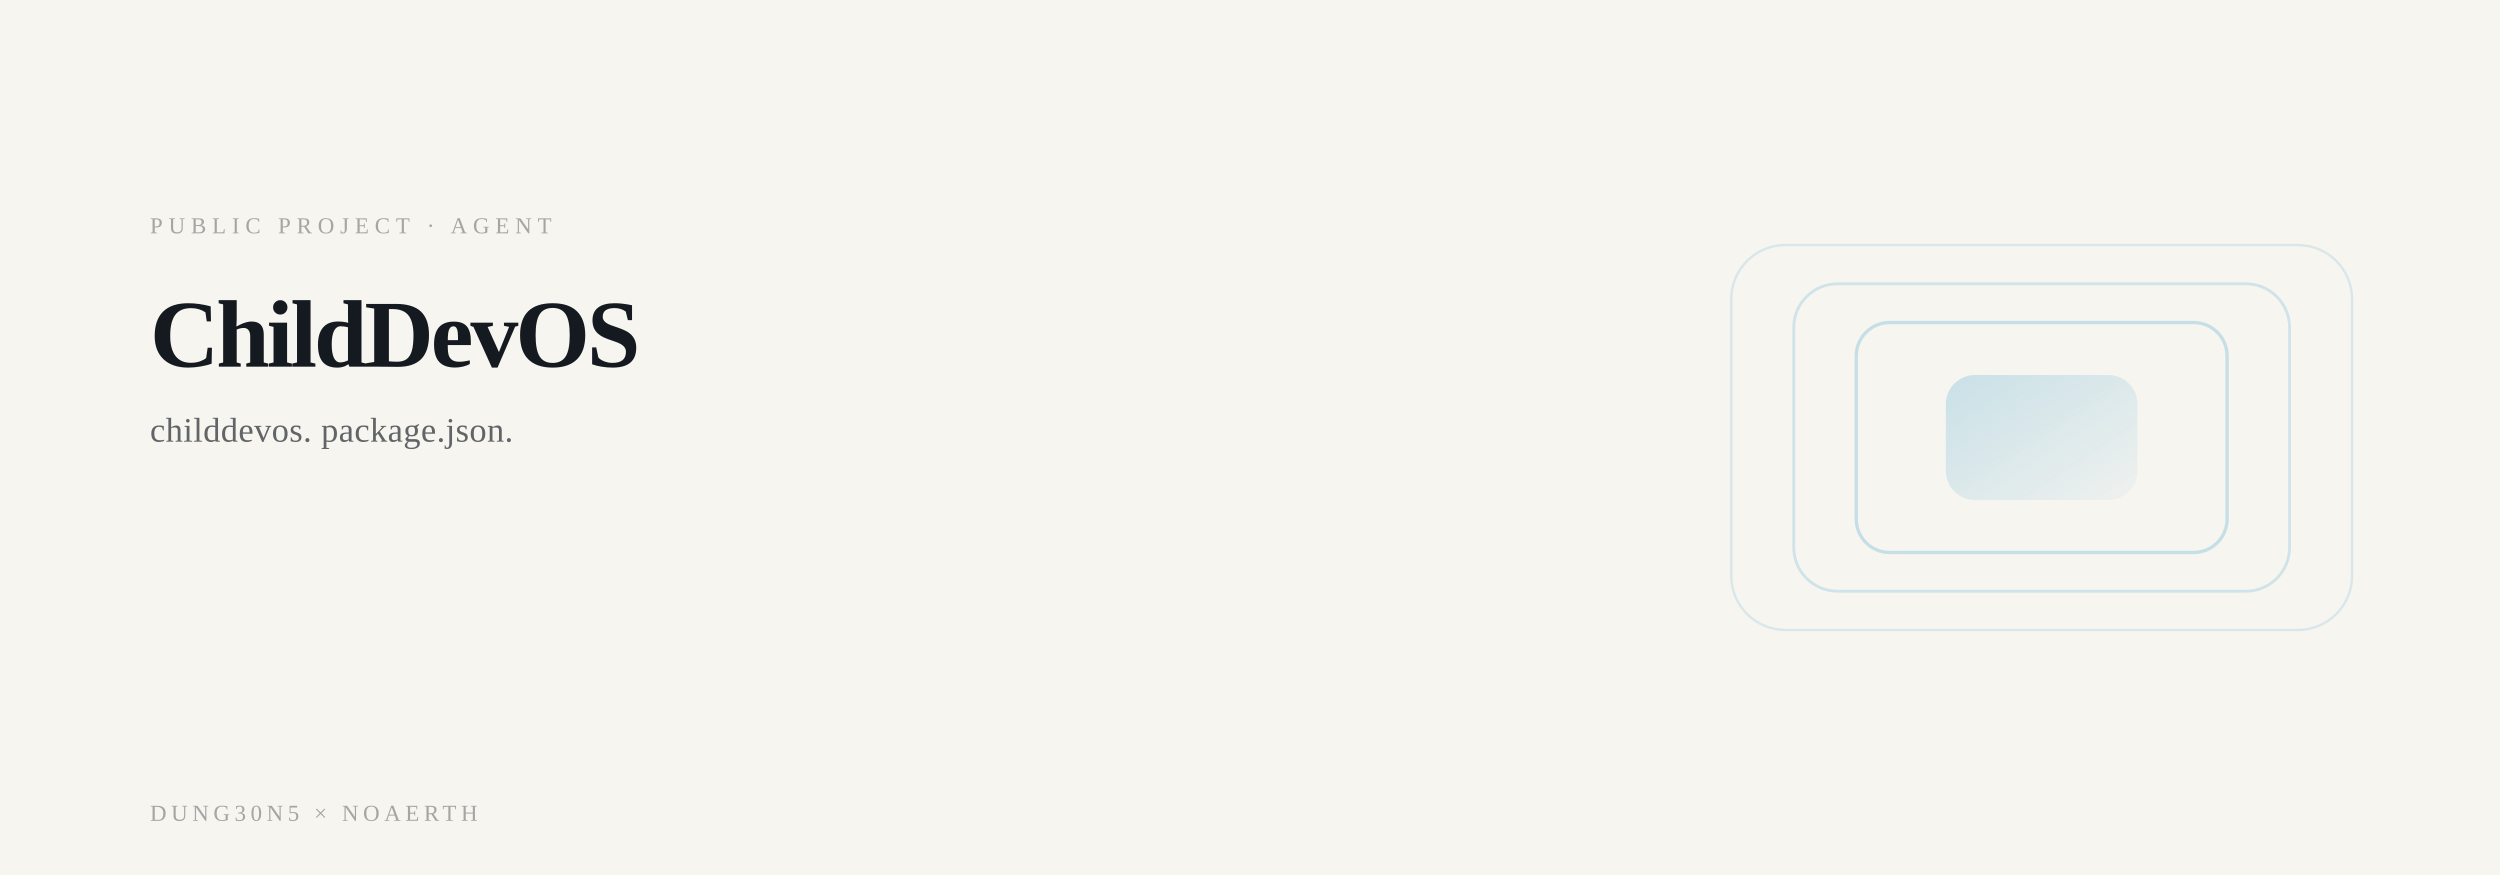
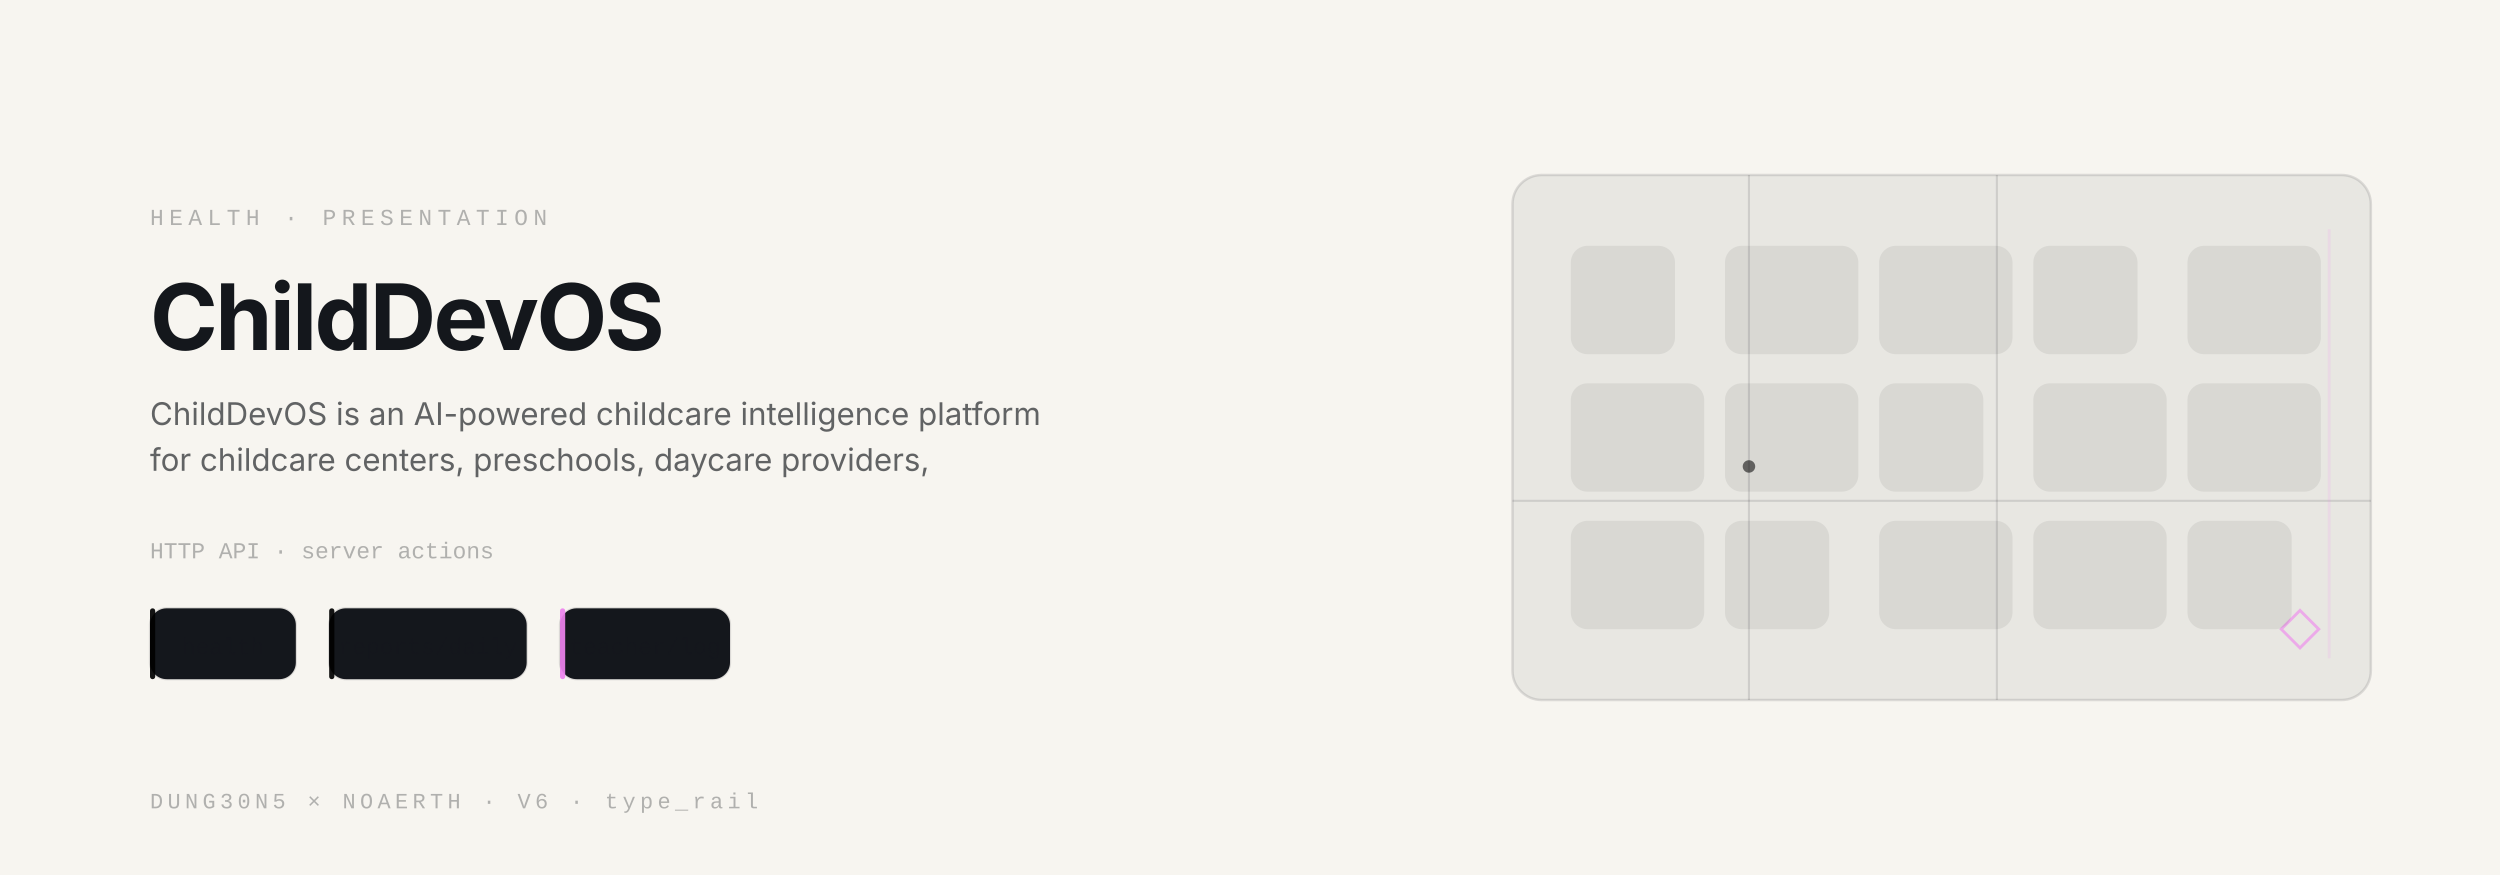
- <svg xmlns="http://www.w3.org/2000/svg" viewBox="0 0 1200 420" width="1200" height="420" role="img" aria-label="ChildDevOS: a state ring with tool nodes attached. Motion depicts an objective becomes context, tools read and write state, the loop closes.">
-   <defs>
-     <linearGradient id="hero-childdevos-light-a" x1="0" y1="0" x2="1" y2="1">
-       <stop offset="0" stop-color="#6fb7d6" stop-opacity="0.85" />
-       <stop offset="1" stop-color="#6fb7d6" stop-opacity="0.15" />
-     </linearGradient>
-   </defs>
+ <svg xmlns="http://www.w3.org/2000/svg" viewBox="0 0 1200 420" width="1200" height="420" role="img" aria-label="ChildDevOS: a composed grid assembles and a sweep resolves it">
  <rect width="1200" height="420" fill="#f7f5f0" />
-   <rect x="891" y="154.82" width="178" height="110.36" rx="16" fill="none" stroke="#6fb7d6" stroke-width="1.60" opacity="0.36" />
-   <rect x="861" y="136.22" width="238" height="147.56" rx="21" fill="none" stroke="#6fb7d6" stroke-width="1.38" opacity="0.29" />
-   <rect x="831" y="117.62" width="298" height="184.76" rx="26" fill="none" stroke="#6fb7d6" stroke-width="1.16" opacity="0.23" />
-   <rect x="934" y="180" width="92" height="60" rx="14" fill="url(#hero-childdevos-light-a)" opacity="0.40" />
-   <text x="72" y="112" fill="#141a205c" font-size="11" letter-spacing="2.8">PUBLIC PROJECT · AGENT</text>
-   <text x="72" y="176" fill="#141a20" font-size="46" font-weight="660" letter-spacing="-1.4">ChildDevOS</text>
-   <text x="72" y="212" fill="#141a20a8" font-size="16.5" letter-spacing="0.2">childdevos. package.json.</text>
-   <rect x="72" y="266" width="106" height="40" rx="9" fill="#141a20" fill-opacity="0.05" stroke="#f4efe424" stroke-width="1.1" opacity="0">
-     <animate attributeName="opacity" from="0" to="1" dur="0.5s" begin="0.50s" fill="freeze" />
-   </rect>
-   <rect x="72" y="266" width="2.5" height="40" rx="1.2" fill="#6fb7d6" opacity="0">
-     <animate attributeName="opacity" from="0" to="0.9" dur="0.5s" begin="0.50s" fill="freeze" />
-   </rect>
-   <text x="125" y="291" fill="#141a20" font-size="11.5" text-anchor="middle" font-family="ui-monospace,SFMono-Regular,Menlo,monospace" opacity="0">objective<animate attributeName="opacity" from="0" to="1" dur="0.5s" begin="0.65s" fill="freeze" />
-   </text>
-   <rect x="194" y="266" width="106" height="40" rx="9" fill="#141a20" fill-opacity="0.05" stroke="#f4efe424" stroke-width="1.1" opacity="0">
-     <animate attributeName="opacity" from="0" to="1" dur="0.5s" begin="1.00s" fill="freeze" />
-   </rect>
-   <rect x="194" y="266" width="2.5" height="40" rx="1.2" fill="#6fb7d6" opacity="0">
-     <animate attributeName="opacity" from="0" to="0.9" dur="0.5s" begin="1.00s" fill="freeze" />
-   </rect>
-   <text x="247" y="291" fill="#141a20" font-size="11.5" text-anchor="middle" font-family="ui-monospace,SFMono-Regular,Menlo,monospace" opacity="0">load context<animate attributeName="opacity" from="0" to="1" dur="0.5s" begin="1.15s" fill="freeze" />
-   </text>
-   <rect x="316" y="266" width="106" height="40" rx="9" fill="#141a20" fill-opacity="0.05" stroke="#f4efe424" stroke-width="1.1" opacity="0">
-     <animate attributeName="opacity" from="0" to="1" dur="0.5s" begin="1.50s" fill="freeze" />
-   </rect>
-   <rect x="316" y="266" width="2.5" height="40" rx="1.2" fill="#6fb7d6" opacity="0">
-     <animate attributeName="opacity" from="0" to="0.9" dur="0.5s" begin="1.50s" fill="freeze" />
-   </rect>
-   <text x="369" y="291" fill="#141a20" font-size="11.5" text-anchor="middle" font-family="ui-monospace,SFMono-Regular,Menlo,monospace" opacity="0">call tools<animate attributeName="opacity" from="0" to="1" dur="0.5s" begin="1.65s" fill="freeze" />
-   </text>
-   <rect x="438" y="266" width="106" height="40" rx="9" fill="#141a20" fill-opacity="0.05" stroke="#f4efe424" stroke-width="1.1" opacity="0">
-     <animate attributeName="opacity" from="0" to="1" dur="0.5s" begin="2.00s" fill="freeze" />
-   </rect>
-   <rect x="438" y="266" width="2.5" height="40" rx="1.2" fill="#e7c27a" opacity="0">
-     <animate attributeName="opacity" from="0" to="0.9" dur="0.5s" begin="2.00s" fill="freeze" />
-   </rect>
-   <text x="491" y="291" fill="#141a20" font-size="11.5" text-anchor="middle" font-family="ui-monospace,SFMono-Regular,Menlo,monospace" opacity="0">verify<animate attributeName="opacity" from="0" to="1" dur="0.5s" begin="2.15s" fill="freeze" />
-   </text>
-   <text x="72" y="394" fill="#141a205c" font-size="11" letter-spacing="2.2">DUNG30N5 × NOAERTH</text>
+   <text x="72" y="108" font-family="ui-monospace, SFMono-Regular, Menlo, Monaco, Consolas, 'Liberation Mono', monospace" font-size="11" letter-spacing="2.6" fill="#14171c4f">HEALTH · PRESENTATION</text>
+   <text x="72" y="168" font-family="-apple-system, BlinkMacSystemFont, 'Segoe UI', Inter, Helvetica, Arial, sans-serif" font-size="44" font-weight="660" letter-spacing="-1.2" fill="#14171c">ChildDevOS</text>
+   <text x="72" y="204" font-family="-apple-system, BlinkMacSystemFont, 'Segoe UI', Inter, Helvetica, Arial, sans-serif" font-size="15" fill="#14171ca8">ChildDevOS is an AI-powered childcare intelligence platform</text>
+   <text x="72" y="226" font-family="-apple-system, BlinkMacSystemFont, 'Segoe UI', Inter, Helvetica, Arial, sans-serif" font-size="15" fill="#14171ca8">for childcare centers, preschools, daycare providers,</text>
+   <text x="72" y="268" font-family="ui-monospace, SFMono-Regular, Menlo, Monaco, Consolas, 'Liberation Mono', monospace" font-size="11" fill="#14171c4f">HTTP API · server actions</text>
+   <rect x="72.0" y="292.0" width="70.0" height="34.0" rx="8" fill="#14171c" stroke="#14171c1f" stroke-width="1.1" />
+   <rect x="72.0" y="292.0" width="2.5" height="34.0" rx="1.2" fill="mint" opacity="0.92" />
+   <text x="107.0" y="314" font-family="ui-monospace, SFMono-Regular, Menlo, Monaco, Consolas, 'Liberation Mono', monospace" font-size="11" fill="#14171c" fill-opacity="0.82" text-anchor="middle">health</text>
+   <rect x="158.0" y="292.0" width="94.8" height="34.0" rx="8" fill="#14171c" stroke="#14171c1f" stroke-width="1.1" />
+   <rect x="158.0" y="292.0" width="2.5" height="34.0" rx="1.2" fill="mint" opacity="0.92" />
+   <text x="205.4" y="314" font-family="ui-monospace, SFMono-Regular, Menlo, Monaco, Consolas, 'Liberation Mono', monospace" font-size="11" fill="#14171c" fill-opacity="0.82" text-anchor="middle">reports/daily</text>
+   <rect x="268.8" y="292.0" width="81.6" height="34.0" rx="8" fill="#14171c" stroke="#14171c1f" stroke-width="1.1" />
+   <rect x="268.8" y="292.0" width="2.5" height="34.0" rx="1.2" fill="violet" opacity="0.92" />
+   <text x="309.6" y="314" font-family="ui-monospace, SFMono-Regular, Menlo, Monaco, Consolas, 'Liberation Mono', monospace" font-size="11" fill="#14171c" fill-opacity="0.82" text-anchor="middle">teacher/log</text>
+   <rect x="726.0" y="84.0" width="412.0" height="252.0" rx="14" fill="mint" fill-opacity="0.06" />
+   <rect x="729.0" y="87.0" width="406.0" height="246.0" rx="12" fill="none" stroke="mint" stroke-width="1" stroke-opacity="0.18" />
+   <rect x="726.0" y="84.0" width="412.0" height="252.0" rx="14" fill="none" stroke="#14171c1f" stroke-width="1.2" />
+   <line x1="839.5" y1="84.0" x2="839.5" y2="336.0" stroke="#14171c1f" stroke-width="1" />
+   <line x1="958.5" y1="84.0" x2="958.5" y2="336.0" stroke="#14171c1f" stroke-width="1" />
+   <line x1="726.0" y1="240.4" x2="1138.0" y2="240.4" stroke="#14171c1f" stroke-width="1" />
+   <circle cx="839.5" cy="223.9" r="3" fill="mint" opacity="0.55" />
+   <rect x="734.0" y="92.0" width="396.0" height="236.0" rx="12" fill="none" stroke="mint" stroke-width="1" stroke-opacity="0.22" />
+   <path d="M1095.0 302.0 l9 -9 l9 9 l-9 9 z" fill="none" stroke="violet" stroke-width="1.4" opacity="0.6" />
+   <rect x="754" y="118" width="50" height="52" rx="8" fill="mint" fill-opacity="0.08" stroke="mint" stroke-width="1" stroke-opacity="0.4" opacity="0.85" />
+   <rect x="828" y="118" width="64" height="52" rx="8" fill="mint" fill-opacity="0.08" stroke="mint" stroke-width="1" stroke-opacity="0.4" opacity="0.85" />
+   <rect x="902" y="118" width="64" height="52" rx="8" fill="mint" fill-opacity="0.08" stroke="mint" stroke-width="1" stroke-opacity="0.4" opacity="0.85" />
+   <rect x="976" y="118" width="50" height="52" rx="8" fill="mint" fill-opacity="0.08" stroke="mint" stroke-width="1" stroke-opacity="0.4" opacity="0.85" />
+   <rect x="1050" y="118" width="64" height="52" rx="8" fill="mint" fill-opacity="0.08" stroke="mint" stroke-width="1" stroke-opacity="0.4" opacity="0.85" />
+   <rect x="754" y="184" width="64" height="52" rx="8" fill="mint" fill-opacity="0.08" stroke="mint" stroke-width="1" stroke-opacity="0.4" opacity="0.85" />
+   <rect x="828" y="184" width="64" height="52" rx="8" fill="mint" fill-opacity="0.08" stroke="mint" stroke-width="1" stroke-opacity="0.4" opacity="0.85" />
+   <rect x="902" y="184" width="50" height="52" rx="8" fill="mint" fill-opacity="0.08" stroke="mint" stroke-width="1" stroke-opacity="0.4" opacity="0.85" />
+   <rect x="976" y="184" width="64" height="52" rx="8" fill="mint" fill-opacity="0.08" stroke="mint" stroke-width="1" stroke-opacity="0.4" opacity="0.85" />
+   <rect x="1050" y="184" width="64" height="52" rx="8" fill="mint" fill-opacity="0.08" stroke="mint" stroke-width="1" stroke-opacity="0.4" opacity="0.85" />
+   <rect x="754" y="250" width="64" height="52" rx="8" fill="mint" fill-opacity="0.08" stroke="mint" stroke-width="1" stroke-opacity="0.4" opacity="0.85" />
+   <rect x="828" y="250" width="50" height="52" rx="8" fill="mint" fill-opacity="0.08" stroke="mint" stroke-width="1" stroke-opacity="0.4" opacity="0.85" />
+   <rect x="902" y="250" width="64" height="52" rx="8" fill="mint" fill-opacity="0.08" stroke="mint" stroke-width="1" stroke-opacity="0.4" opacity="0.85" />
+   <rect x="976" y="250" width="64" height="52" rx="8" fill="mint" fill-opacity="0.08" stroke="mint" stroke-width="1" stroke-opacity="0.4" opacity="0.85" />
+   <rect x="1050" y="250" width="50" height="52" rx="8" fill="mint" fill-opacity="0.08" stroke="mint" stroke-width="1" stroke-opacity="0.4" opacity="0.85" />
+   <line x1="1118" y1="110" x2="1118" y2="316" stroke="violet" stroke-width="1.4" opacity="0.14" />
+   <text x="72" y="388" font-family="ui-monospace, SFMono-Regular, Menlo, Monaco, Consolas, 'Liberation Mono', monospace" font-size="10.5" letter-spacing="2.1" fill="#14171c4f">DUNG30N5 × NOAERTH · V6 · type_rail</text>
</svg>
